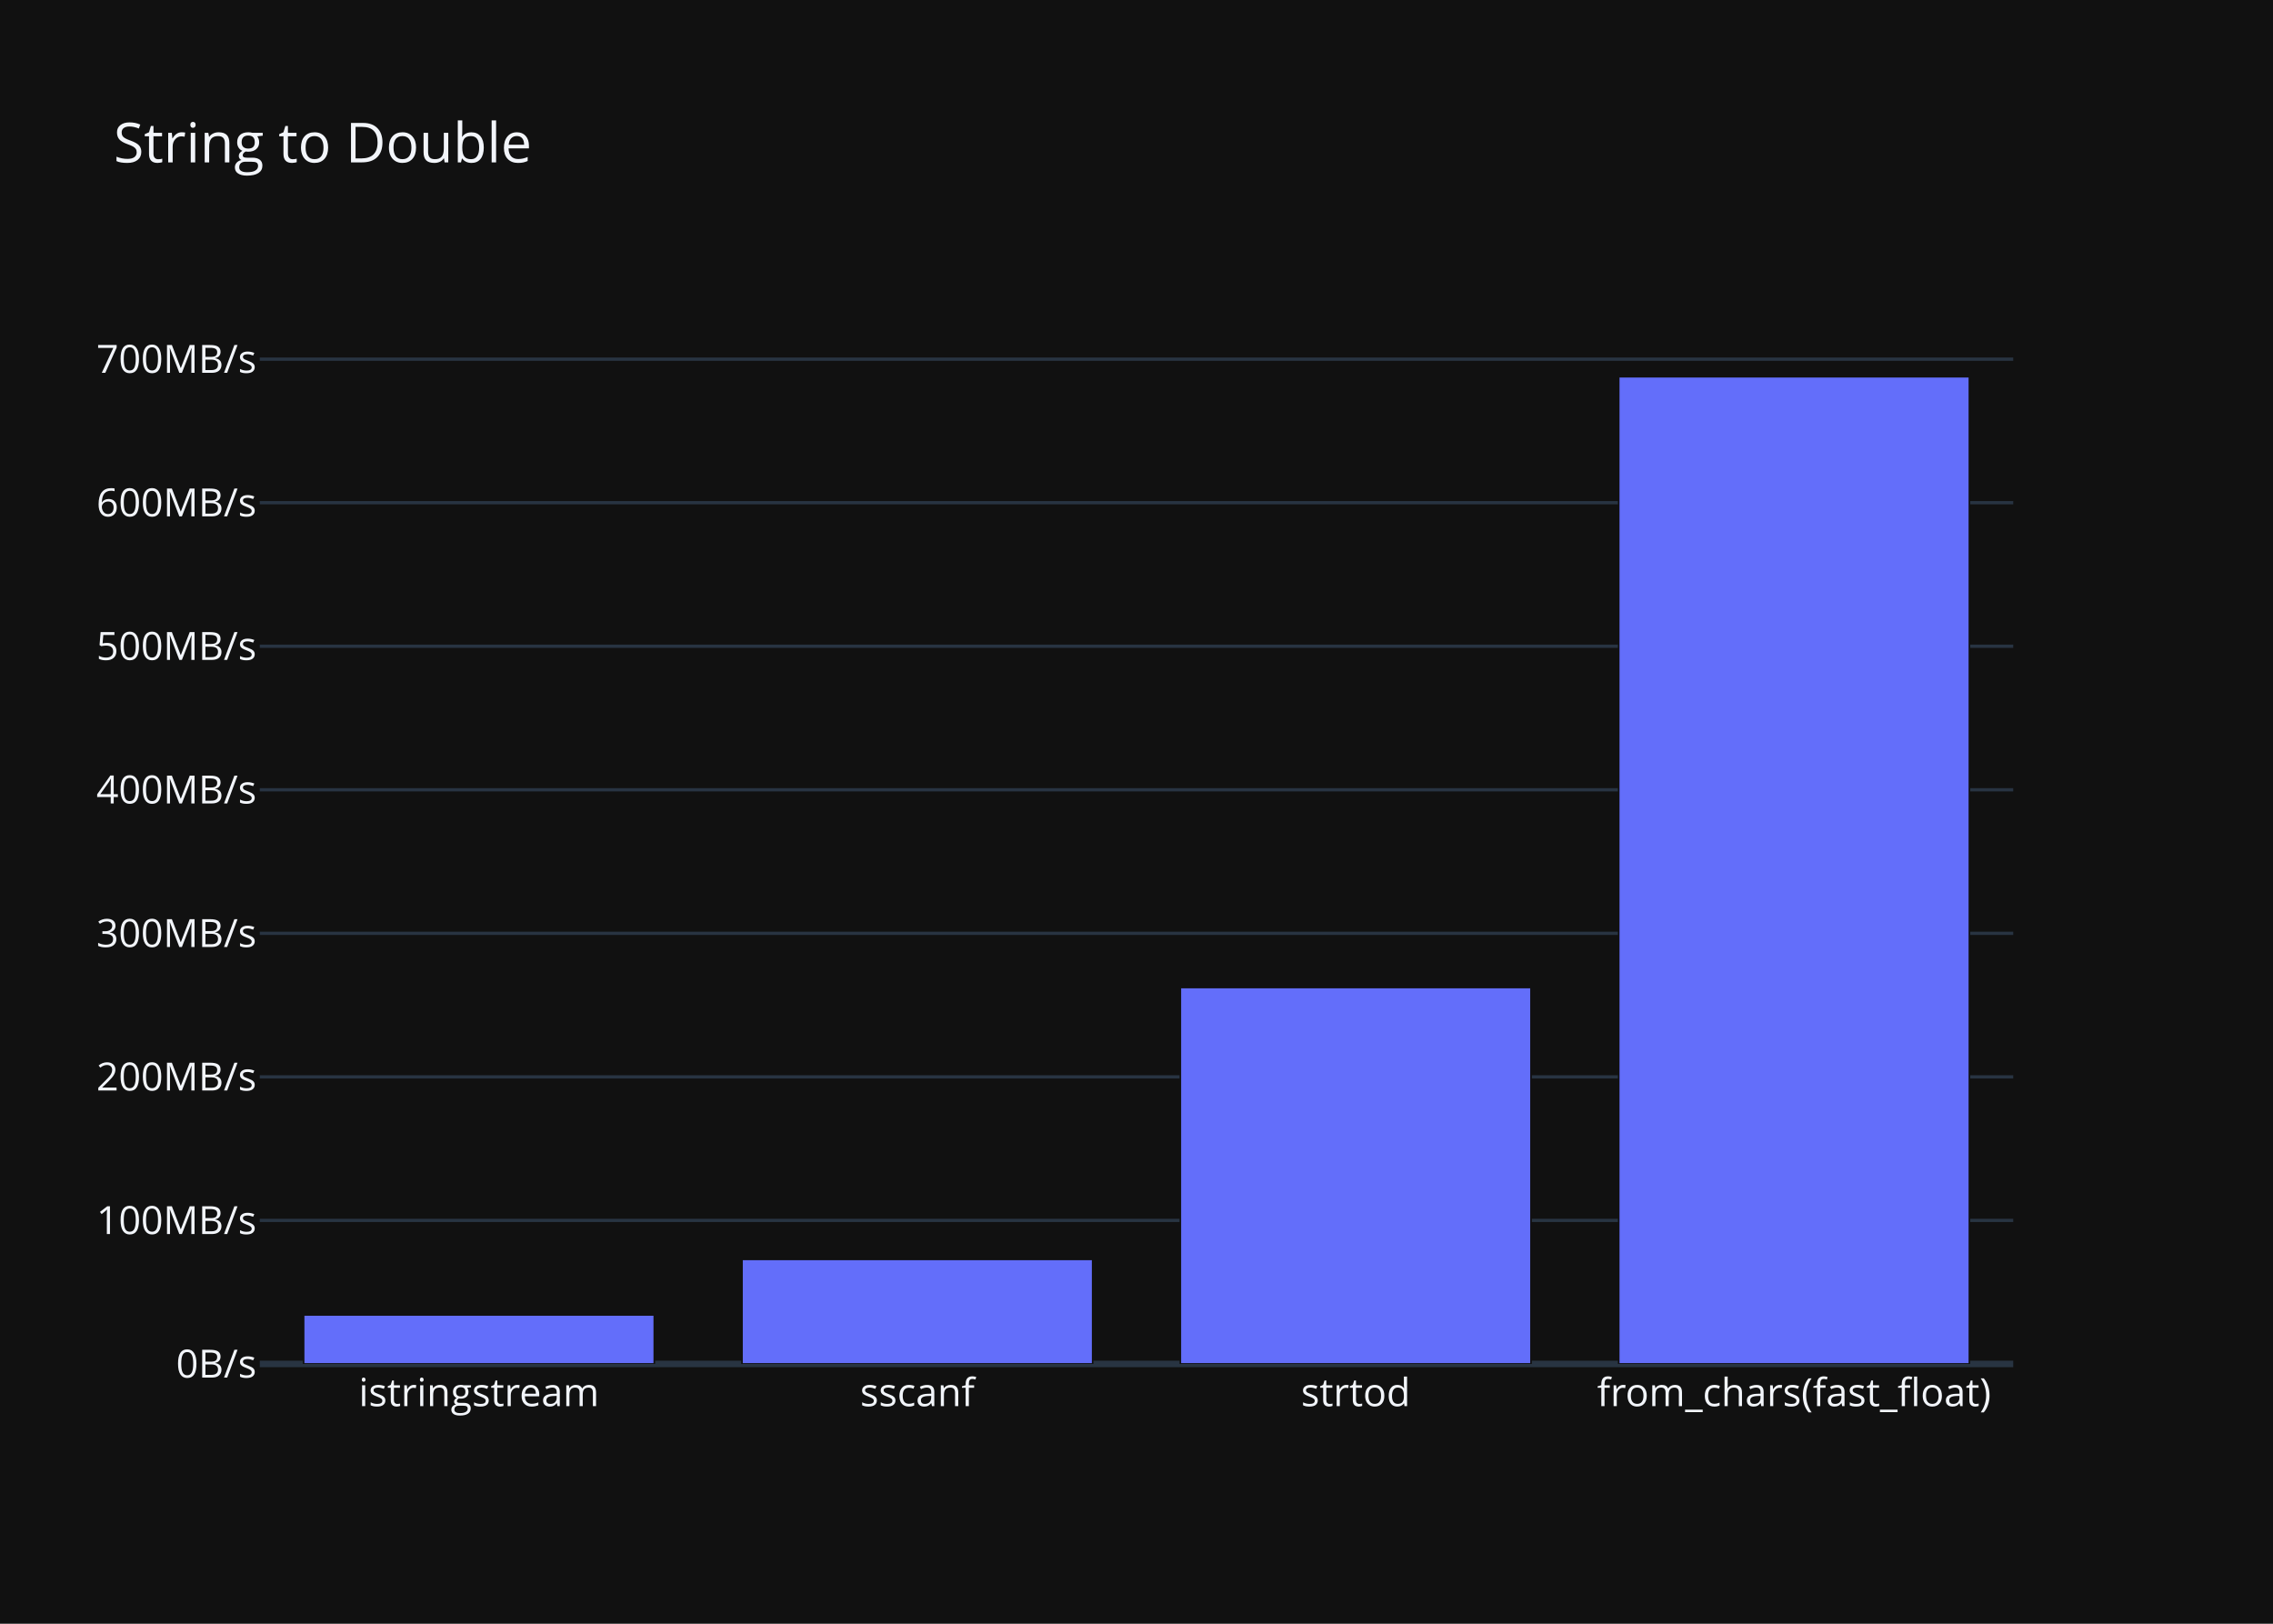
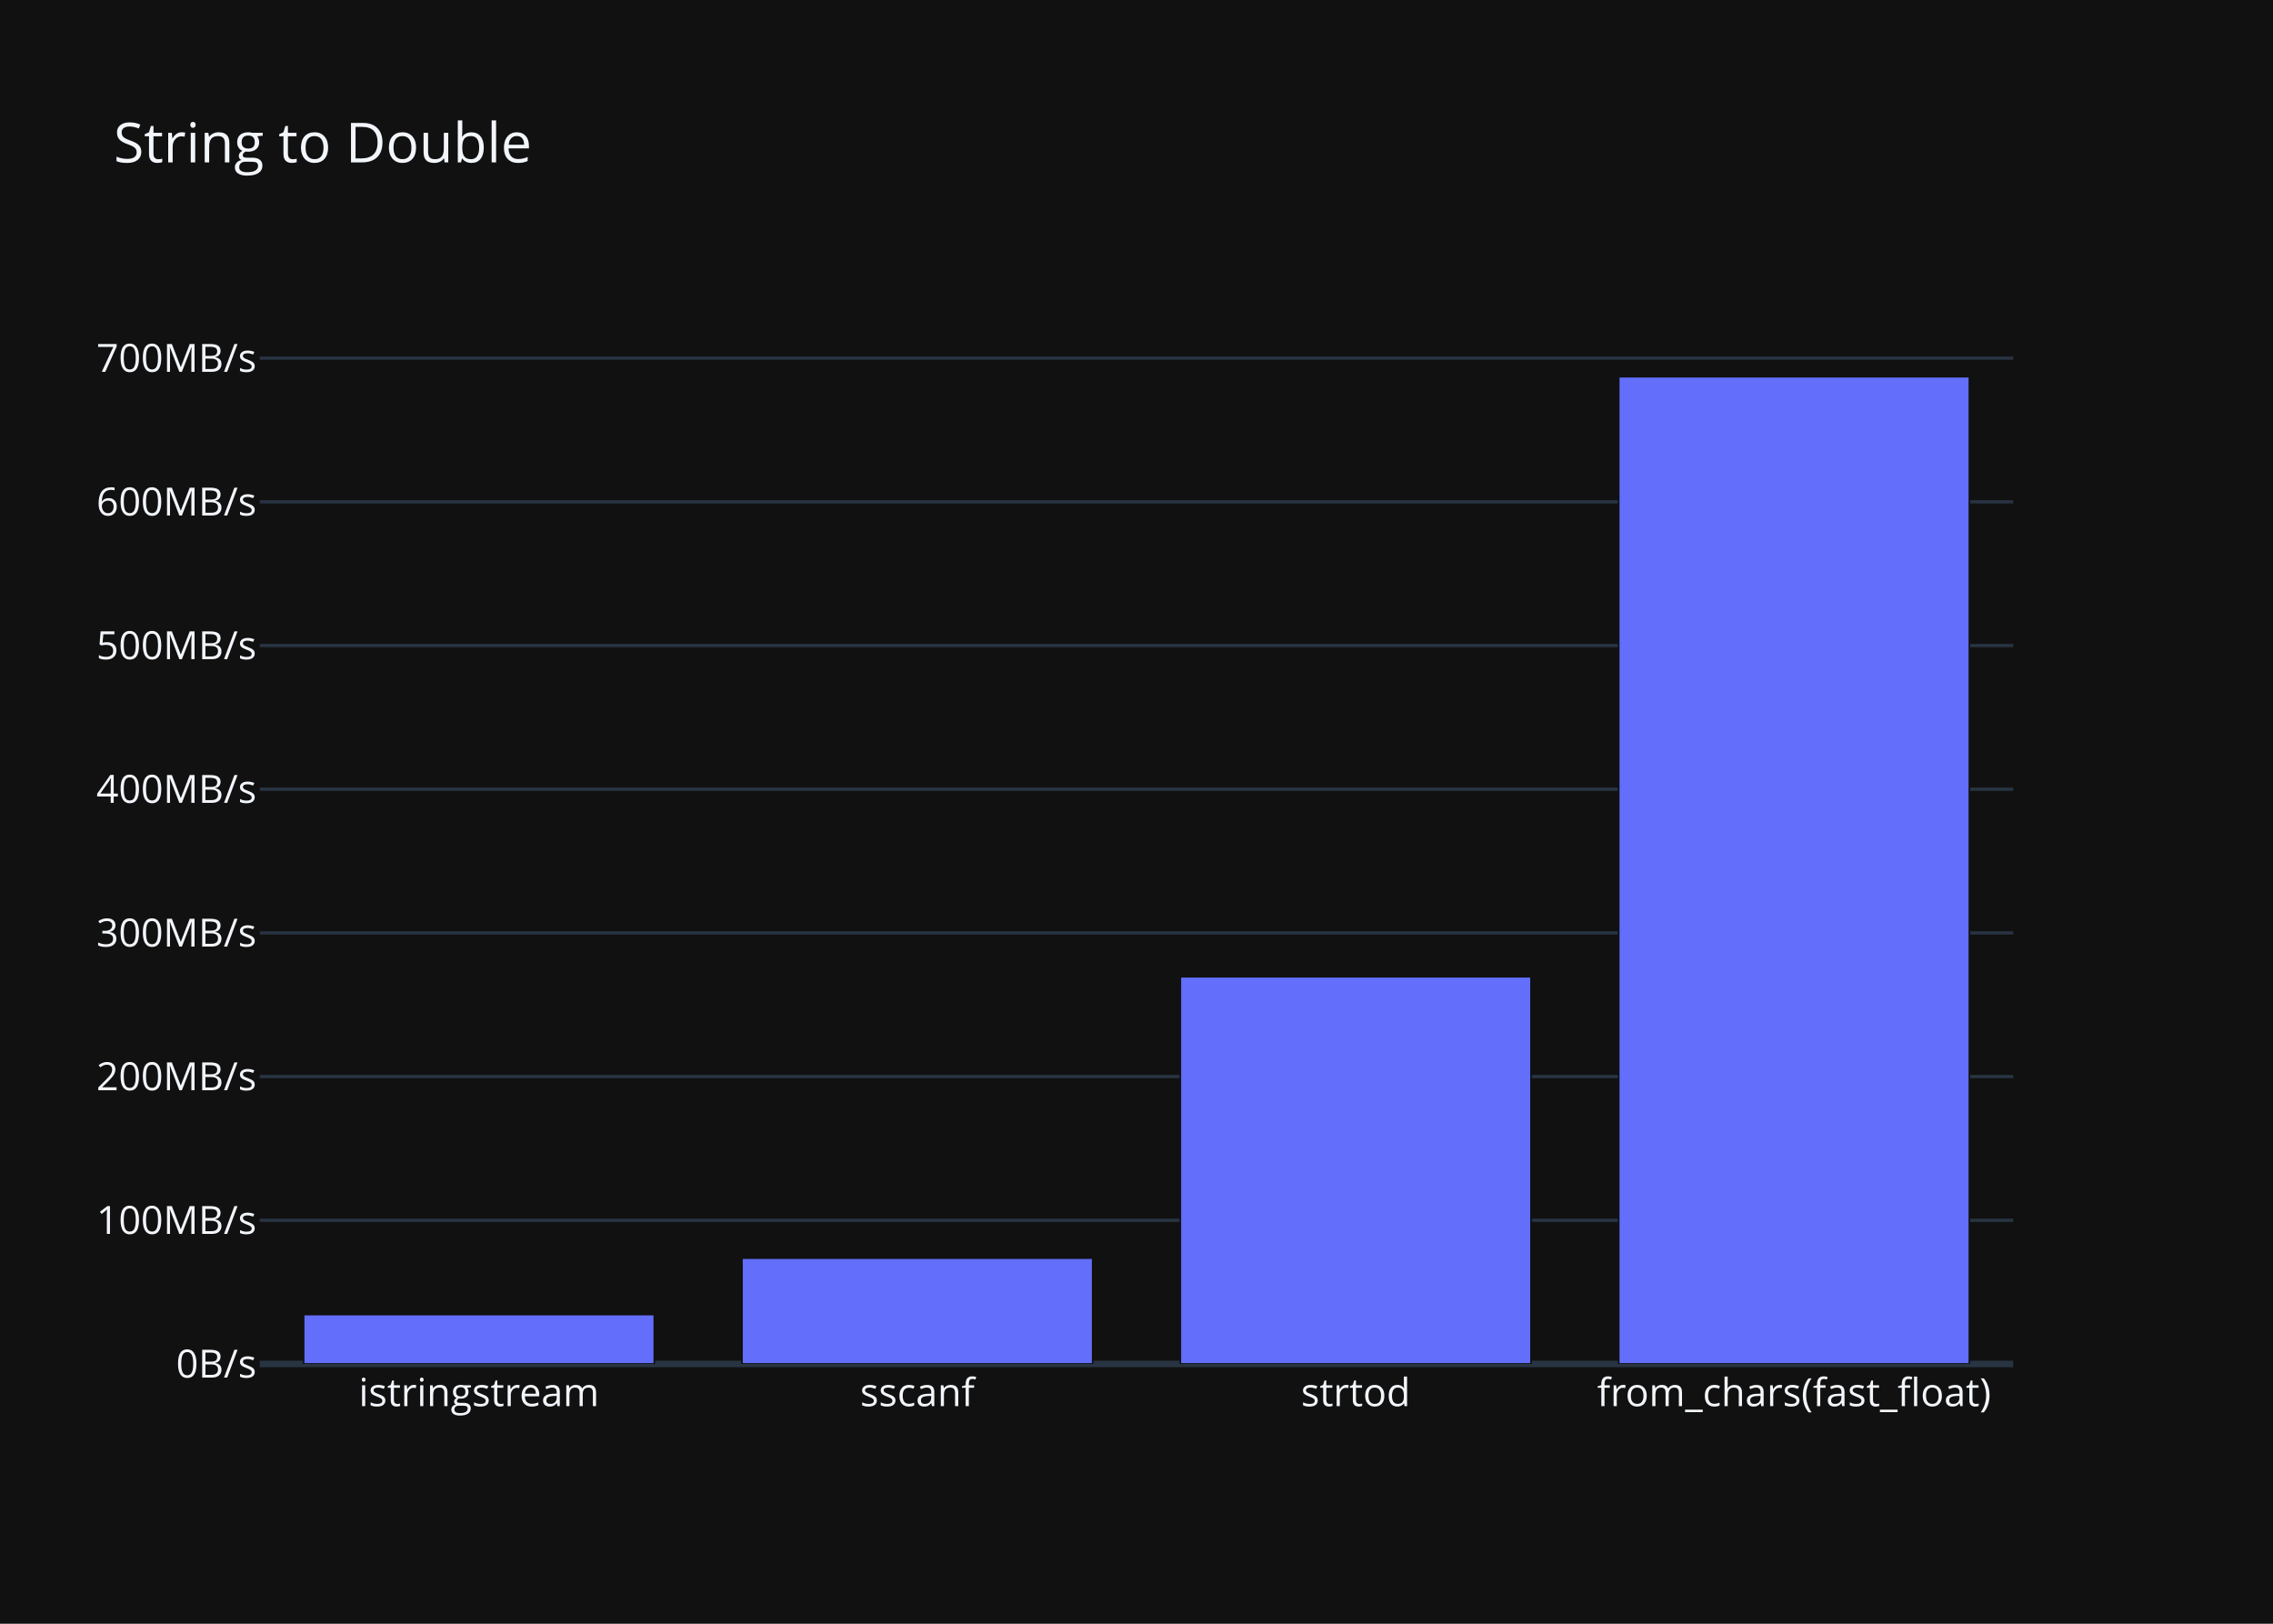
<svg xmlns="http://www.w3.org/2000/svg" class="main-svg" width="700" height="500" style="" viewBox="0 0 700 500">
  <rect x="0" y="0" width="700" height="500" style="fill: rgb(17, 17, 17); fill-opacity: 1;" />
-   <defs id="defs-ce4edf">
+   <defs id="defs-d55694">
    <g class="clips">
-       <clipPath id="clipce4edfxyplot" class="plotclip">
+       <clipPath id="clipd55694xyplot" class="plotclip">
        <rect width="540" height="320" />
      </clipPath>
-       <clipPath class="axesclip" id="clipce4edfx">
+       <clipPath class="axesclip" id="clipd55694x">
        <rect x="80" y="0" width="540" height="500" />
      </clipPath>
-       <clipPath class="axesclip" id="clipce4edfy">
+       <clipPath class="axesclip" id="clipd55694y">
        <rect x="0" y="100" width="700" height="320" />
      </clipPath>
-       <clipPath class="axesclip" id="clipce4edfxy">
+       <clipPath class="axesclip" id="clipd55694xy">
        <rect x="80" y="100" width="540" height="320" />
      </clipPath>
    </g>
    <g class="gradients" />
    <g class="patterns" />
  </defs>
  <g class="bglayer" />
  <g class="layer-below">
    <g class="imagelayer" />
    <g class="shapelayer" />
  </g>
  <g class="cartesianlayer">
    <g class="subplot xy">
      <g class="layer-subplot">
        <g class="shapelayer" />
        <g class="imagelayer" />
      </g>
      <g class="minor-gridlayer">
        <g class="x" />
        <g class="y" />
      </g>
      <g class="gridlayer">
        <g class="x" />
        <g class="y">
-           <path class="ygrid crisp" transform="translate(0,375.8)" d="M80,0h540" style="stroke: rgb(40, 52, 66); stroke-opacity: 1; stroke-width: 1px;" />
-           <path class="ygrid crisp" transform="translate(0,331.6)" d="M80,0h540" style="stroke: rgb(40, 52, 66); stroke-opacity: 1; stroke-width: 1px;" />
-           <path class="ygrid crisp" transform="translate(0,287.4)" d="M80,0h540" style="stroke: rgb(40, 52, 66); stroke-opacity: 1; stroke-width: 1px;" />
-           <path class="ygrid crisp" transform="translate(0,243.2)" d="M80,0h540" style="stroke: rgb(40, 52, 66); stroke-opacity: 1; stroke-width: 1px;" />
-           <path class="ygrid crisp" transform="translate(0,199)" d="M80,0h540" style="stroke: rgb(40, 52, 66); stroke-opacity: 1; stroke-width: 1px;" />
-           <path class="ygrid crisp" transform="translate(0,154.8)" d="M80,0h540" style="stroke: rgb(40, 52, 66); stroke-opacity: 1; stroke-width: 1px;" />
-           <path class="ygrid crisp" transform="translate(0,110.6)" d="M80,0h540" style="stroke: rgb(40, 52, 66); stroke-opacity: 1; stroke-width: 1px;" />
+           <path class="ygrid crisp" transform="translate(0,375.76)" d="M80,0h540" style="stroke: rgb(40, 52, 66); stroke-opacity: 1; stroke-width: 1px;" />
+           <path class="ygrid crisp" transform="translate(0,331.51)" d="M80,0h540" style="stroke: rgb(40, 52, 66); stroke-opacity: 1; stroke-width: 1px;" />
+           <path class="ygrid crisp" transform="translate(0,287.27)" d="M80,0h540" style="stroke: rgb(40, 52, 66); stroke-opacity: 1; stroke-width: 1px;" />
+           <path class="ygrid crisp" transform="translate(0,243.02)" d="M80,0h540" style="stroke: rgb(40, 52, 66); stroke-opacity: 1; stroke-width: 1px;" />
+           <path class="ygrid crisp" transform="translate(0,198.78)" d="M80,0h540" style="stroke: rgb(40, 52, 66); stroke-opacity: 1; stroke-width: 1px;" />
+           <path class="ygrid crisp" transform="translate(0,154.53)" d="M80,0h540" style="stroke: rgb(40, 52, 66); stroke-opacity: 1; stroke-width: 1px;" />
+           <path class="ygrid crisp" transform="translate(0,110.29)" d="M80,0h540" style="stroke: rgb(40, 52, 66); stroke-opacity: 1; stroke-width: 1px;" />
        </g>
      </g>
      <g class="zerolinelayer">
        <path class="yzl zl crisp" transform="translate(0,420)" d="M80,0h540" style="stroke: rgb(40, 52, 66); stroke-opacity: 1; stroke-width: 2px;" />
      </g>
      <path class="xlines-below" />
      <path class="ylines-below" />
      <g class="overlines-below" />
      <g class="xaxislayer-below" />
      <g class="yaxislayer-below" />
      <g class="overaxes-below" />
-       <g class="plot" transform="translate(80,100)" clip-path="url(#clipce4edfxyplot)">
+       <g class="plot" transform="translate(80,100)" clip-path="url(#clipd55694xyplot)">
        <g class="barlayer mlayer">
          <g class="trace bars" style="opacity: 1;">
            <g class="points">
              <g class="point">
-                 <path d="M13.5,320V304.91H121.5V320Z" style="vector-effect: non-scaling-stroke; opacity: 1; stroke-width: 0.5px; fill: rgb(99, 110, 250); fill-opacity: 1; stroke: rgb(17, 17, 17); stroke-opacity: 1;" />
+                 <path d="M13.5,320V304.79H121.5V320Z" style="vector-effect: non-scaling-stroke; opacity: 1; stroke-width: 0.5px; fill: rgb(99, 110, 250); fill-opacity: 1; stroke: rgb(17, 17, 17); stroke-opacity: 1;" />
              </g>
              <g class="point">
-                 <path d="M148.5,320V287.8H256.5V320Z" style="vector-effect: non-scaling-stroke; opacity: 1; stroke-width: 0.5px; fill: rgb(99, 110, 250); fill-opacity: 1; stroke: rgb(17, 17, 17); stroke-opacity: 1;" />
+                 <path d="M148.5,320V287.42H256.5V320Z" style="vector-effect: non-scaling-stroke; opacity: 1; stroke-width: 0.5px; fill: rgb(99, 110, 250); fill-opacity: 1; stroke: rgb(17, 17, 17); stroke-opacity: 1;" />
              </g>
              <g class="point">
-                 <path d="M283.5,320V204.08H391.5V320Z" style="vector-effect: non-scaling-stroke; opacity: 1; stroke-width: 0.5px; fill: rgb(99, 110, 250); fill-opacity: 1; stroke: rgb(17, 17, 17); stroke-opacity: 1;" />
+                 <path d="M283.5,320V200.77H391.5V320Z" style="vector-effect: non-scaling-stroke; opacity: 1; stroke-width: 0.5px; fill: rgb(99, 110, 250); fill-opacity: 1; stroke: rgb(17, 17, 17); stroke-opacity: 1;" />
              </g>
              <g class="point">
                <path d="M418.5,320V16H526.5V320Z" style="vector-effect: non-scaling-stroke; opacity: 1; stroke-width: 0.5px; fill: rgb(99, 110, 250); fill-opacity: 1; stroke: rgb(17, 17, 17); stroke-opacity: 1;" />
              </g>
            </g>
          </g>
        </g>
      </g>
      <g class="overplot" />
      <path class="xlines-above crisp" d="M0,0" style="fill: none;" />
      <path class="ylines-above crisp" d="M0,0" style="fill: none;" />
      <g class="overlines-above" />
      <g class="xaxislayer-above">
        <g class="xtick">
          <text text-anchor="middle" x="0" y="433" transform="translate(147.5,0)" style="font-family: 'Open Sans', verdana, arial, sans-serif; font-size: 12px; fill: rgb(242, 245, 250); fill-opacity: 1; white-space: pre; opacity: 1;">istringstream</text>
        </g>
        <g class="xtick">
          <text text-anchor="middle" x="0" y="433" transform="translate(282.5,0)" style="font-family: 'Open Sans', verdana, arial, sans-serif; font-size: 12px; fill: rgb(242, 245, 250); fill-opacity: 1; white-space: pre; opacity: 1;">sscanf</text>
        </g>
        <g class="xtick">
          <text text-anchor="middle" x="0" y="433" transform="translate(417.5,0)" style="font-family: 'Open Sans', verdana, arial, sans-serif; font-size: 12px; fill: rgb(242, 245, 250); fill-opacity: 1; white-space: pre; opacity: 1;">strtod</text>
        </g>
        <g class="xtick">
          <text text-anchor="middle" x="0" y="433" transform="translate(552.5,0)" style="font-family: 'Open Sans', verdana, arial, sans-serif; font-size: 12px; fill: rgb(242, 245, 250); fill-opacity: 1; white-space: pre; opacity: 1;">from_chars(fast_float)</text>
        </g>
      </g>
      <g class="yaxislayer-above">
        <g class="ytick">
          <text text-anchor="end" x="79" y="4.2" transform="translate(0,420)" style="font-family: 'Open Sans', verdana, arial, sans-serif; font-size: 12px; fill: rgb(242, 245, 250); fill-opacity: 1; white-space: pre; opacity: 1;">0B/s</text>
        </g>
        <g class="ytick">
-           <text text-anchor="end" x="79" y="4.2" style="font-family: 'Open Sans', verdana, arial, sans-serif; font-size: 12px; fill: rgb(242, 245, 250); fill-opacity: 1; white-space: pre; opacity: 1;" transform="translate(0,375.8)">100MB/s</text>
+           <text text-anchor="end" x="79" y="4.2" style="font-family: 'Open Sans', verdana, arial, sans-serif; font-size: 12px; fill: rgb(242, 245, 250); fill-opacity: 1; white-space: pre; opacity: 1;" transform="translate(0,375.76)">100MB/s</text>
        </g>
        <g class="ytick">
-           <text text-anchor="end" x="79" y="4.2" style="font-family: 'Open Sans', verdana, arial, sans-serif; font-size: 12px; fill: rgb(242, 245, 250); fill-opacity: 1; white-space: pre; opacity: 1;" transform="translate(0,331.6)">200MB/s</text>
+           <text text-anchor="end" x="79" y="4.2" style="font-family: 'Open Sans', verdana, arial, sans-serif; font-size: 12px; fill: rgb(242, 245, 250); fill-opacity: 1; white-space: pre; opacity: 1;" transform="translate(0,331.51)">200MB/s</text>
        </g>
        <g class="ytick">
-           <text text-anchor="end" x="79" y="4.2" style="font-family: 'Open Sans', verdana, arial, sans-serif; font-size: 12px; fill: rgb(242, 245, 250); fill-opacity: 1; white-space: pre; opacity: 1;" transform="translate(0,287.4)">300MB/s</text>
+           <text text-anchor="end" x="79" y="4.2" style="font-family: 'Open Sans', verdana, arial, sans-serif; font-size: 12px; fill: rgb(242, 245, 250); fill-opacity: 1; white-space: pre; opacity: 1;" transform="translate(0,287.27)">300MB/s</text>
        </g>
        <g class="ytick">
-           <text text-anchor="end" x="79" y="4.2" style="font-family: 'Open Sans', verdana, arial, sans-serif; font-size: 12px; fill: rgb(242, 245, 250); fill-opacity: 1; white-space: pre; opacity: 1;" transform="translate(0,243.2)">400MB/s</text>
+           <text text-anchor="end" x="79" y="4.2" style="font-family: 'Open Sans', verdana, arial, sans-serif; font-size: 12px; fill: rgb(242, 245, 250); fill-opacity: 1; white-space: pre; opacity: 1;" transform="translate(0,243.02)">400MB/s</text>
        </g>
        <g class="ytick">
-           <text text-anchor="end" x="79" y="4.2" style="font-family: 'Open Sans', verdana, arial, sans-serif; font-size: 12px; fill: rgb(242, 245, 250); fill-opacity: 1; white-space: pre; opacity: 1;" transform="translate(0,199)">500MB/s</text>
+           <text text-anchor="end" x="79" y="4.2" style="font-family: 'Open Sans', verdana, arial, sans-serif; font-size: 12px; fill: rgb(242, 245, 250); fill-opacity: 1; white-space: pre; opacity: 1;" transform="translate(0,198.78)">500MB/s</text>
        </g>
        <g class="ytick">
-           <text text-anchor="end" x="79" y="4.2" style="font-family: 'Open Sans', verdana, arial, sans-serif; font-size: 12px; fill: rgb(242, 245, 250); fill-opacity: 1; white-space: pre; opacity: 1;" transform="translate(0,154.8)">600MB/s</text>
+           <text text-anchor="end" x="79" y="4.2" style="font-family: 'Open Sans', verdana, arial, sans-serif; font-size: 12px; fill: rgb(242, 245, 250); fill-opacity: 1; white-space: pre; opacity: 1;" transform="translate(0,154.53)">600MB/s</text>
        </g>
        <g class="ytick">
-           <text text-anchor="end" x="79" y="4.2" style="font-family: 'Open Sans', verdana, arial, sans-serif; font-size: 12px; fill: rgb(242, 245, 250); fill-opacity: 1; white-space: pre; opacity: 1;" transform="translate(0,110.6)">700MB/s</text>
+           <text text-anchor="end" x="79" y="4.2" style="font-family: 'Open Sans', verdana, arial, sans-serif; font-size: 12px; fill: rgb(242, 245, 250); fill-opacity: 1; white-space: pre; opacity: 1;" transform="translate(0,110.29)">700MB/s</text>
        </g>
      </g>
      <g class="overaxes-above" />
    </g>
  </g>
  <g class="polarlayer" />
  <g class="smithlayer" />
  <g class="ternarylayer" />
  <g class="geolayer" />
  <g class="funnelarealayer" />
  <g class="pielayer" />
  <g class="iciclelayer" />
  <g class="treemaplayer" />
  <g class="sunburstlayer" />
  <g class="glimages" />
-   <defs id="topdefs-ce4edf">
+   <defs id="topdefs-d55694">
    <g class="clips" />
  </defs>
  <g class="layer-above">
    <g class="imagelayer" />
    <g class="shapelayer" />
  </g>
  <g class="infolayer">
    <g class="g-gtitle">
      <text class="gtitle" x="35" y="50" text-anchor="start" dy="0em" style="font-family: 'Open Sans', verdana, arial, sans-serif; font-size: 17px; fill: rgb(242, 245, 250); opacity: 1; font-weight: normal; white-space: pre;">String to Double</text>
    </g>
    <g class="g-xtitle" />
    <g class="g-ytitle" />
  </g>
</svg>
